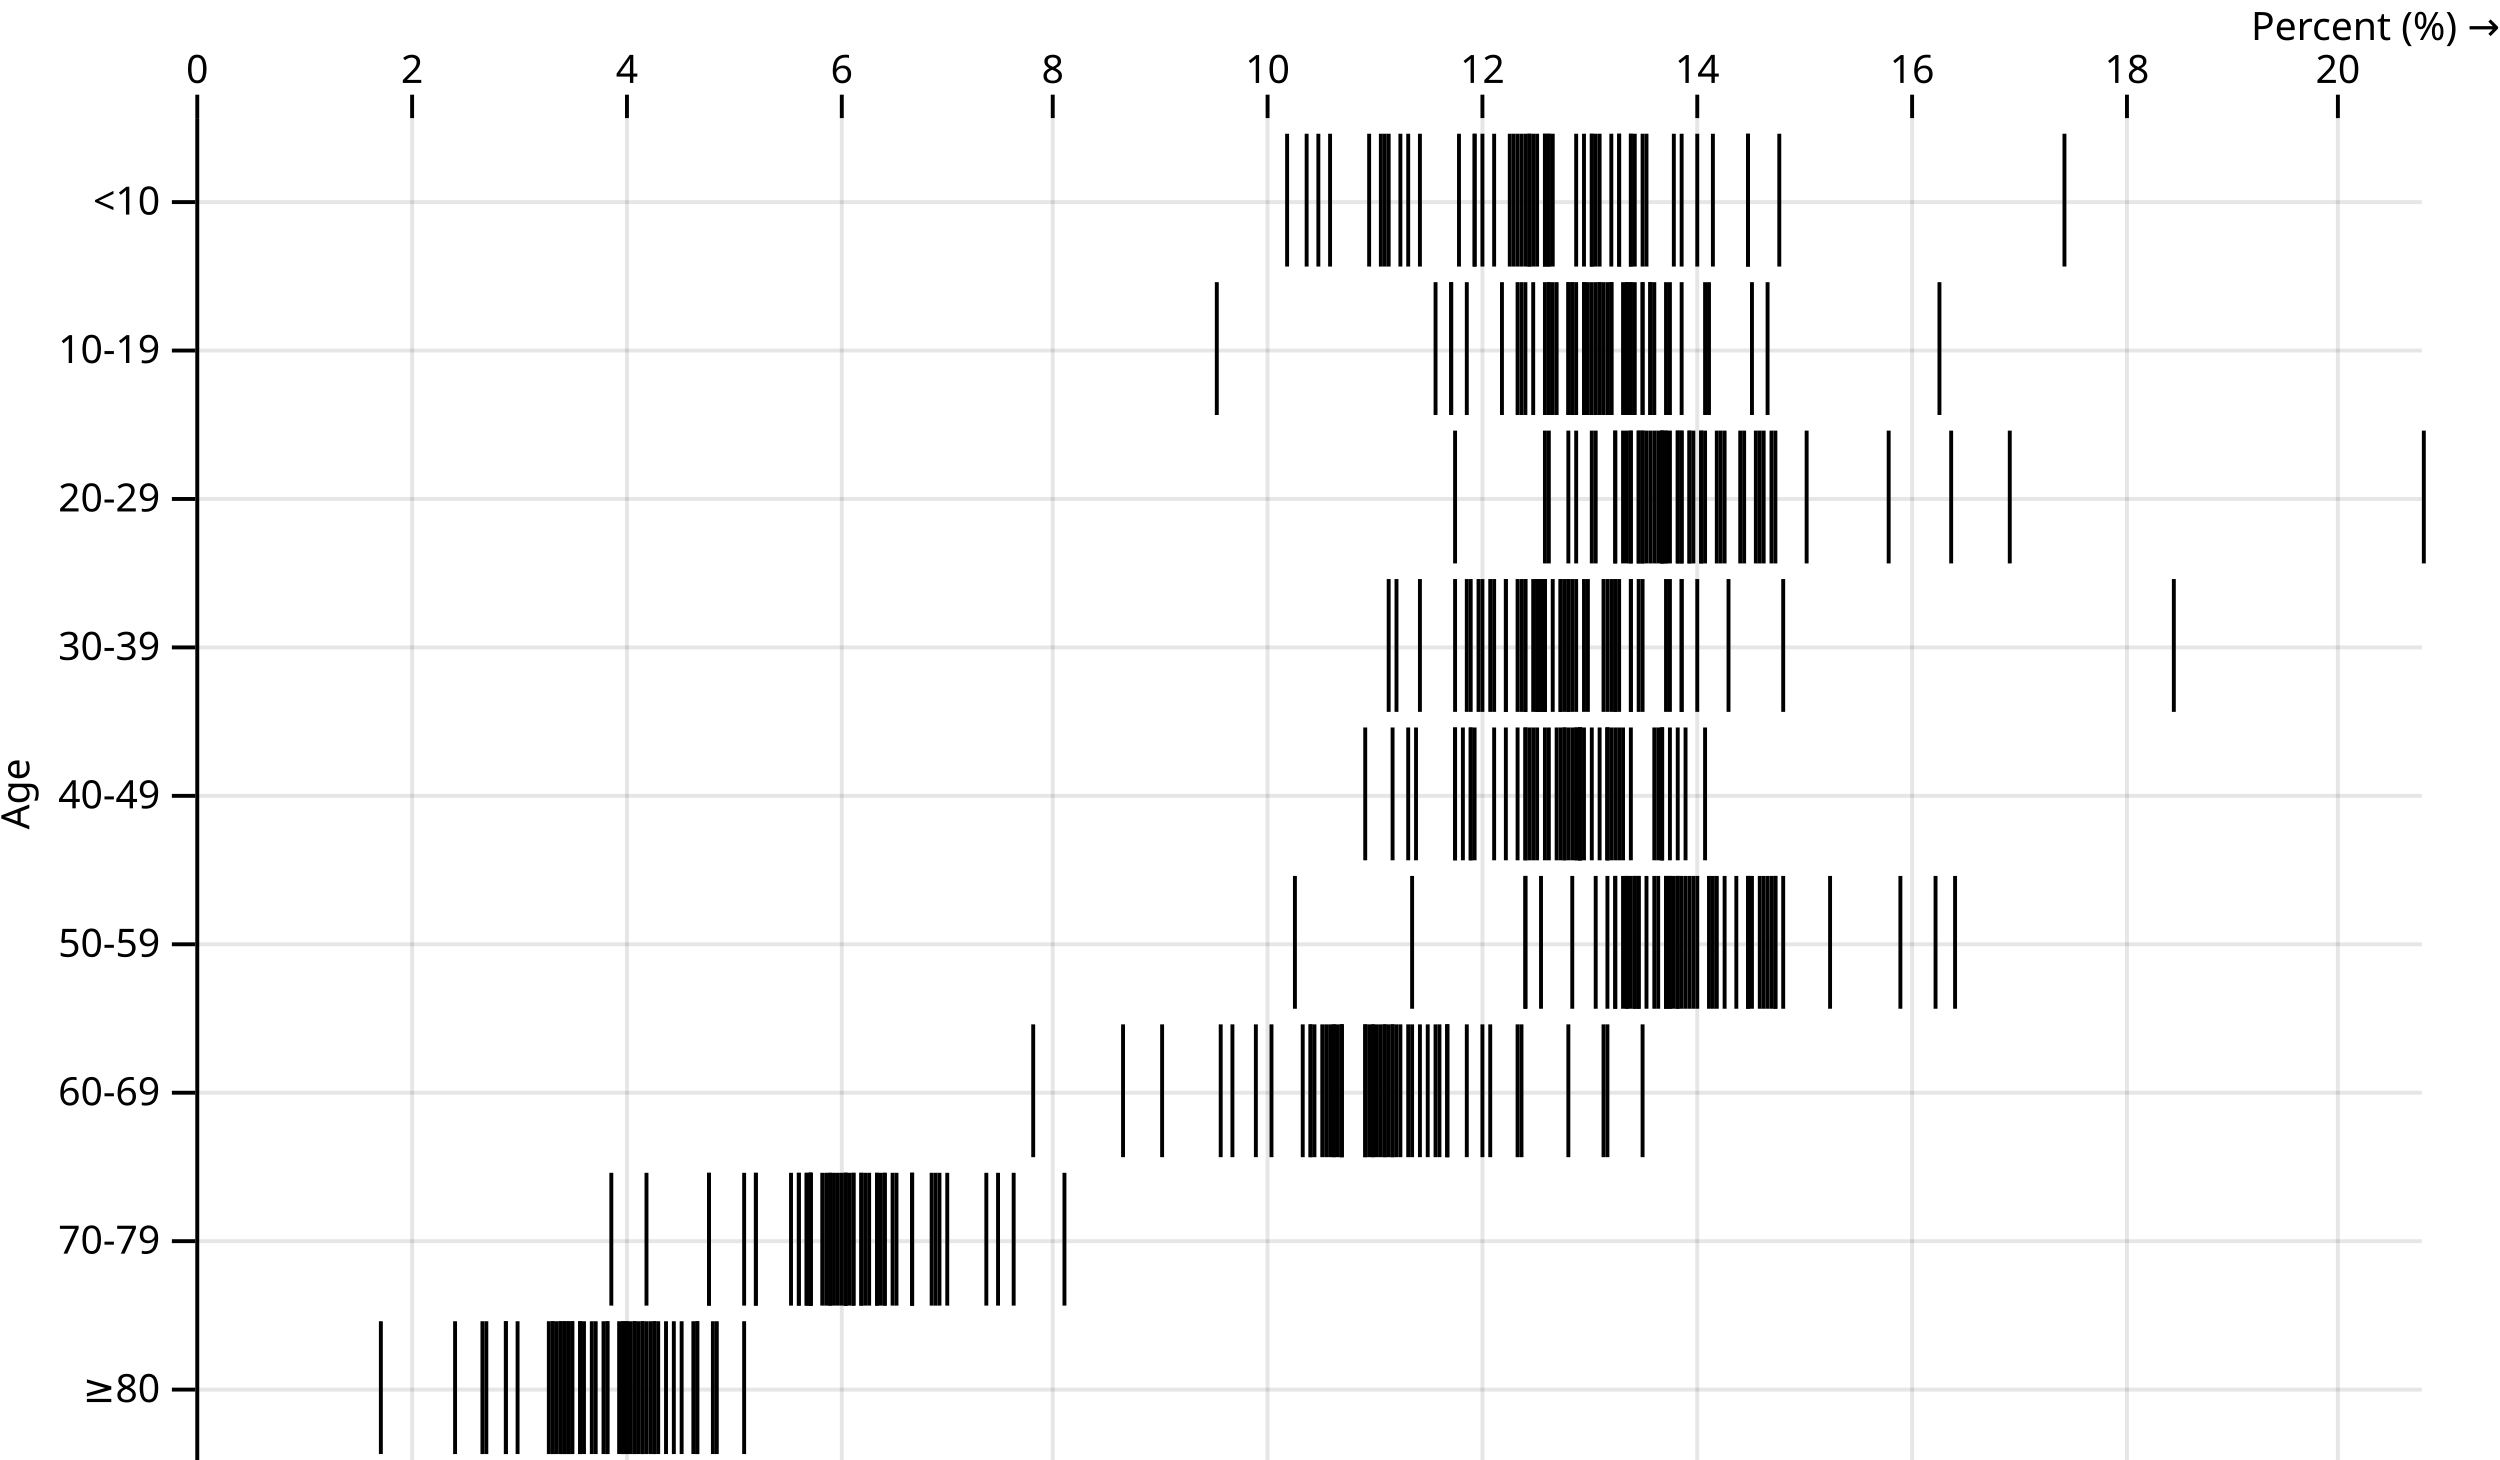
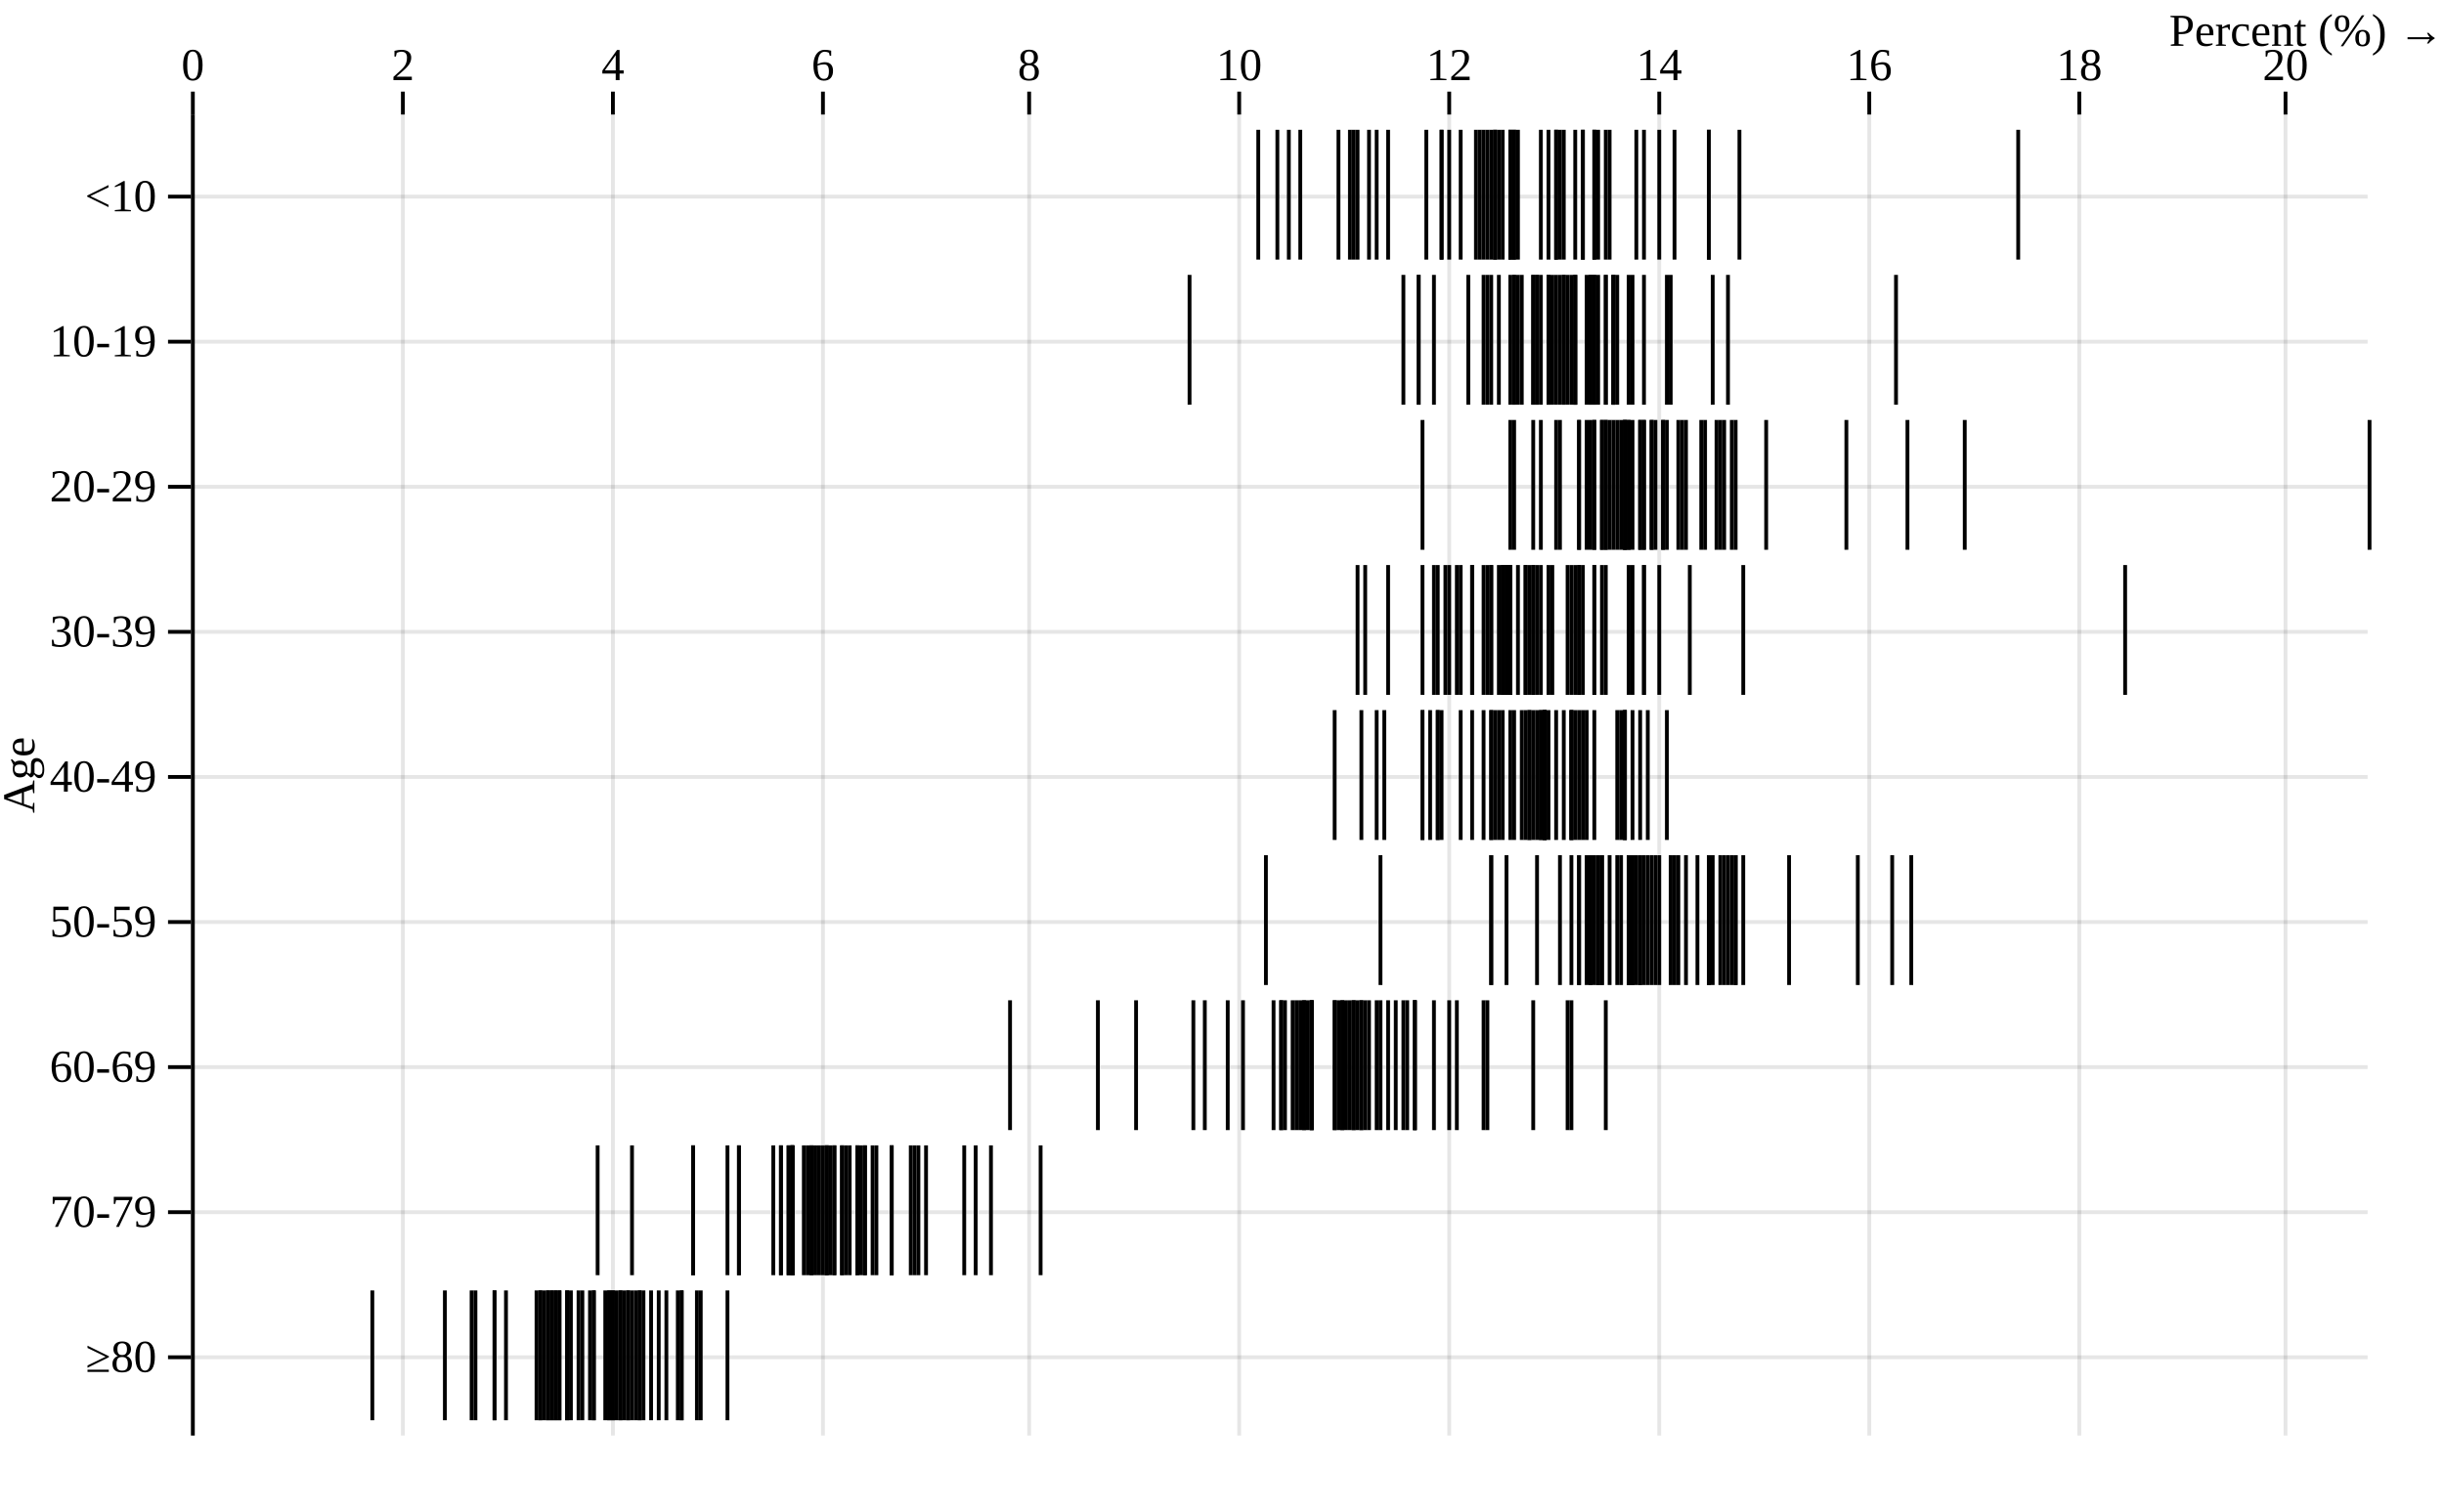
- <svg xmlns="http://www.w3.org/2000/svg" class="plot" fill="currentColor" text-anchor="middle" width="640" height="396" style="display: block; font-size: 10px; font-family: sans-serif; background: white; height: auto; max-width: 100%;">
-   <style>
-     .plot text {
-       white-space: pre;
-     }
-   </style>
+ <svg xmlns="http://www.w3.org/2000/svg" class="plot" fill="currentColor" text-anchor="middle" width="640" height="396" viewBox="0 0 640 396">
  <g transform="translate(50,0)" fill="none" text-anchor="end">
    <g class="tick" opacity="1" transform="translate(0,51.5)">
      <line stroke="currentColor" x2="-6" />
      <line stroke="currentColor" x2="570" stroke-opacity="0.1" />
      <text fill="currentColor" x="-9" dy="0.32em">&lt;10</text>
    </g>
    <g class="tick" opacity="1" transform="translate(0,89.5)">
      <line stroke="currentColor" x2="-6" />
      <line stroke="currentColor" x2="570" stroke-opacity="0.1" />
      <text fill="currentColor" x="-9" dy="0.32em">10-19</text>
    </g>
    <g class="tick" opacity="1" transform="translate(0,127.5)">
      <line stroke="currentColor" x2="-6" />
      <line stroke="currentColor" x2="570" stroke-opacity="0.1" />
      <text fill="currentColor" x="-9" dy="0.32em">20-29</text>
    </g>
    <g class="tick" opacity="1" transform="translate(0,165.5)">
      <line stroke="currentColor" x2="-6" />
      <line stroke="currentColor" x2="570" stroke-opacity="0.1" />
      <text fill="currentColor" x="-9" dy="0.32em">30-39</text>
    </g>
    <g class="tick" opacity="1" transform="translate(0,203.5)">
      <line stroke="currentColor" x2="-6" />
      <line stroke="currentColor" x2="570" stroke-opacity="0.1" />
      <text fill="currentColor" x="-9" dy="0.32em">40-49</text>
    </g>
    <g class="tick" opacity="1" transform="translate(0,241.5)">
      <line stroke="currentColor" x2="-6" />
      <line stroke="currentColor" x2="570" stroke-opacity="0.1" />
      <text fill="currentColor" x="-9" dy="0.32em">50-59</text>
    </g>
    <g class="tick" opacity="1" transform="translate(0,279.5)">
      <line stroke="currentColor" x2="-6" />
      <line stroke="currentColor" x2="570" stroke-opacity="0.1" />
      <text fill="currentColor" x="-9" dy="0.32em">60-69</text>
    </g>
    <g class="tick" opacity="1" transform="translate(0,317.5)">
      <line stroke="currentColor" x2="-6" />
      <line stroke="currentColor" x2="570" stroke-opacity="0.1" />
      <text fill="currentColor" x="-9" dy="0.32em">70-79</text>
    </g>
    <g class="tick" opacity="1" transform="translate(0,355.5)">
      <line stroke="currentColor" x2="-6" />
      <line stroke="currentColor" x2="570" stroke-opacity="0.1" />
      <text fill="currentColor" x="-9" dy="0.32em">≥80</text>
    </g>
    <text fill="currentColor" transform="translate(-50,203) rotate(-90)" dy="0.75em" text-anchor="middle">Age</text>
  </g>
  <g transform="translate(0,30)" fill="none" text-anchor="middle">
    <g class="tick" opacity="1" transform="translate(50.5,0)">
      <line stroke="currentColor" y2="-6" />
      <line stroke="currentColor" y2="346" stroke-opacity="0.1" />
      <text fill="currentColor" y="-9" dy="0em">0</text>
    </g>
    <g class="tick" opacity="1" transform="translate(105.5,0)">
      <line stroke="currentColor" y2="-6" />
      <line stroke="currentColor" y2="346" stroke-opacity="0.1" />
      <text fill="currentColor" y="-9" dy="0em">2</text>
    </g>
    <g class="tick" opacity="1" transform="translate(160.5,0)">
      <line stroke="currentColor" y2="-6" />
      <line stroke="currentColor" y2="346" stroke-opacity="0.1" />
      <text fill="currentColor" y="-9" dy="0em">4</text>
    </g>
    <g class="tick" opacity="1" transform="translate(215.5,0)">
      <line stroke="currentColor" y2="-6" />
      <line stroke="currentColor" y2="346" stroke-opacity="0.1" />
      <text fill="currentColor" y="-9" dy="0em">6</text>
    </g>
    <g class="tick" opacity="1" transform="translate(269.5,0)">
      <line stroke="currentColor" y2="-6" />
      <line stroke="currentColor" y2="346" stroke-opacity="0.1" />
      <text fill="currentColor" y="-9" dy="0em">8</text>
    </g>
    <g class="tick" opacity="1" transform="translate(324.5,0)">
      <line stroke="currentColor" y2="-6" />
      <line stroke="currentColor" y2="346" stroke-opacity="0.1" />
      <text fill="currentColor" y="-9" dy="0em">10</text>
    </g>
    <g class="tick" opacity="1" transform="translate(379.5,0)">
      <line stroke="currentColor" y2="-6" />
      <line stroke="currentColor" y2="346" stroke-opacity="0.1" />
      <text fill="currentColor" y="-9" dy="0em">12</text>
    </g>
    <g class="tick" opacity="1" transform="translate(434.5,0)">
      <line stroke="currentColor" y2="-6" />
      <line stroke="currentColor" y2="346" stroke-opacity="0.1" />
      <text fill="currentColor" y="-9" dy="0em">14</text>
    </g>
    <g class="tick" opacity="1" transform="translate(489.5,0)">
      <line stroke="currentColor" y2="-6" />
      <line stroke="currentColor" y2="346" stroke-opacity="0.1" />
      <text fill="currentColor" y="-9" dy="0em">16</text>
    </g>
    <g class="tick" opacity="1" transform="translate(544.5,0)">
      <line stroke="currentColor" y2="-6" />
      <line stroke="currentColor" y2="346" stroke-opacity="0.1" />
      <text fill="currentColor" y="-9" dy="0em">18</text>
    </g>
    <g class="tick" opacity="1" transform="translate(598.5,0)">
      <line stroke="currentColor" y2="-6" />
      <line stroke="currentColor" y2="346" stroke-opacity="0.1" />
      <text fill="currentColor" y="-9" dy="0em">20</text>
    </g>
    <text fill="currentColor" transform="translate(640,-30)" dy="1em" text-anchor="end">Percent (%) →</text>
  </g>
  <g stroke="currentColor" transform="translate(0.5,0)">
    <line x1="50" x2="50" y1="30" y2="376" />
  </g>
  <g stroke="currentColor" transform="translate(0.5,0)">
    <line x1="389" x2="389" y1="34" y2="68" />
    <line x1="447" x2="447" y1="34" y2="68" />
    <line x1="414" x2="414" y1="34" y2="68" />
    <line x1="412" x2="412" y1="34" y2="68" />
    <line x1="407" x2="407" y1="34" y2="68" />
    <line x1="403" x2="403" y1="34" y2="68" />
    <line x1="355" x2="355" y1="34" y2="68" />
    <line x1="379" x2="379" y1="34" y2="68" />
    <line x1="360" x2="360" y1="34" y2="68" />
    <line x1="354" x2="354" y1="34" y2="68" />
    <line x1="420" x2="420" y1="34" y2="68" />
    <line x1="392" x2="392" y1="34" y2="68" />
    <line x1="447" x2="447" y1="34" y2="68" />
    <line x1="396" x2="396" y1="34" y2="68" />
    <line x1="409" x2="409" y1="34" y2="68" />
    <line x1="405" x2="405" y1="34" y2="68" />
    <line x1="430" x2="430" y1="34" y2="68" />
    <line x1="395" x2="395" y1="34" y2="68" />
    <line x1="417" x2="417" y1="34" y2="68" />
    <line x1="334" x2="334" y1="34" y2="68" />
    <line x1="391" x2="391" y1="34" y2="68" />
    <line x1="350" x2="350" y1="34" y2="68" />
    <line x1="377" x2="377" y1="34" y2="68" />
    <line x1="408" x2="408" y1="34" y2="68" />
    <line x1="417" x2="417" y1="34" y2="68" />
    <line x1="396" x2="396" y1="34" y2="68" />
    <line x1="388" x2="388" y1="34" y2="68" />
    <line x1="434" x2="434" y1="34" y2="68" />
    <line x1="407" x2="407" y1="34" y2="68" />
    <line x1="337" x2="337" y1="34" y2="68" />
    <line x1="382" x2="382" y1="34" y2="68" />
    <line x1="414" x2="414" y1="34" y2="68" />
    <line x1="373" x2="373" y1="34" y2="68" />
    <line x1="395" x2="395" y1="34" y2="68" />
    <line x1="421" x2="421" y1="34" y2="68" />
    <line x1="387" x2="387" y1="34" y2="68" />
    <line x1="428" x2="428" y1="34" y2="68" />
    <line x1="377" x2="377" y1="34" y2="68" />
    <line x1="363" x2="363" y1="34" y2="68" />
    <line x1="340" x2="340" y1="34" y2="68" />
    <line x1="390" x2="390" y1="34" y2="68" />
    <line x1="438" x2="438" y1="34" y2="68" />
    <line x1="393" x2="393" y1="34" y2="68" />
    <line x1="455" x2="455" y1="34" y2="68" />
    <line x1="528" x2="528" y1="34" y2="68" />
    <line x1="329" x2="329" y1="34" y2="68" />
    <line x1="391" x2="391" y1="34" y2="68" />
    <line x1="397" x2="397" y1="34" y2="68" />
    <line x1="358" x2="358" y1="34" y2="68" />
    <line x1="386" x2="386" y1="34" y2="68" />
    <line x1="418" x2="418" y1="34" y2="68" />
    <line x1="353" x2="353" y1="34" y2="68" />
    <line x1="412" x2="412" y1="72" y2="106" />
    <line x1="422" x2="422" y1="72" y2="106" />
    <line x1="422" x2="422" y1="72" y2="106" />
    <line x1="417" x2="417" y1="72" y2="106" />
    <line x1="417" x2="417" y1="72" y2="106" />
    <line x1="407" x2="407" y1="72" y2="106" />
    <line x1="418" x2="418" y1="72" y2="106" />
    <line x1="396" x2="396" y1="72" y2="106" />
    <line x1="311" x2="311" y1="72" y2="106" />
    <line x1="371" x2="371" y1="72" y2="106" />
    <line x1="436" x2="436" y1="72" y2="106" />
    <line x1="367" x2="367" y1="72" y2="106" />
    <line x1="452" x2="452" y1="72" y2="106" />
    <line x1="416" x2="416" y1="72" y2="106" />
    <line x1="427" x2="427" y1="72" y2="106" />
    <line x1="420" x2="420" y1="72" y2="106" />
    <line x1="430" x2="430" y1="72" y2="106" />
    <line x1="408" x2="408" y1="72" y2="106" />
    <line x1="412" x2="412" y1="72" y2="106" />
    <line x1="371" x2="371" y1="72" y2="106" />
    <line x1="402" x2="402" y1="72" y2="106" />
    <line x1="401" x2="401" y1="72" y2="106" />
    <line x1="416" x2="416" y1="72" y2="106" />
    <line x1="409" x2="409" y1="72" y2="106" />
    <line x1="437" x2="437" y1="72" y2="106" />
    <line x1="409" x2="409" y1="72" y2="106" />
    <line x1="388" x2="388" y1="72" y2="106" />
    <line x1="426" x2="426" y1="72" y2="106" />
    <line x1="398" x2="398" y1="72" y2="106" />
    <line x1="396" x2="396" y1="72" y2="106" />
    <line x1="405" x2="405" y1="72" y2="106" />
    <line x1="422" x2="422" y1="72" y2="106" />
    <line x1="390" x2="390" y1="72" y2="106" />
    <line x1="411" x2="411" y1="72" y2="106" />
    <line x1="389" x2="389" y1="72" y2="106" />
    <line x1="412" x2="412" y1="72" y2="106" />
    <line x1="420" x2="420" y1="72" y2="106" />
    <line x1="384" x2="384" y1="72" y2="106" />
    <line x1="395" x2="395" y1="72" y2="106" />
    <line x1="406" x2="406" y1="72" y2="106" />
    <line x1="401" x2="401" y1="72" y2="106" />
    <line x1="415" x2="415" y1="72" y2="106" />
    <line x1="403" x2="403" y1="72" y2="106" />
    <line x1="448" x2="448" y1="72" y2="106" />
    <line x1="496" x2="496" y1="72" y2="106" />
    <line x1="397" x2="397" y1="72" y2="106" />
    <line x1="402" x2="402" y1="72" y2="106" />
    <line x1="392" x2="392" y1="72" y2="106" />
    <line x1="375" x2="375" y1="72" y2="106" />
    <line x1="410" x2="410" y1="72" y2="106" />
    <line x1="405" x2="405" y1="72" y2="106" />
    <line x1="423" x2="423" y1="72" y2="106" />
    <line x1="425" x2="425" y1="110" y2="144" />
    <line x1="499" x2="499" y1="110" y2="144" />
    <line x1="433" x2="433" y1="110" y2="144" />
    <line x1="419" x2="419" y1="110" y2="144" />
    <line x1="462" x2="462" y1="110" y2="144" />
    <line x1="449" x2="449" y1="110" y2="144" />
    <line x1="403" x2="403" y1="110" y2="144" />
    <line x1="424" x2="424" y1="110" y2="144" />
    <line x1="620" x2="620" y1="110" y2="144" />
    <line x1="407" x2="407" y1="110" y2="144" />
    <line x1="435" x2="435" y1="110" y2="144" />
    <line x1="446" x2="446" y1="110" y2="144" />
    <line x1="417" x2="417" y1="110" y2="144" />
    <line x1="432" x2="432" y1="110" y2="144" />
    <line x1="427" x2="427" y1="110" y2="144" />
    <line x1="420" x2="420" y1="110" y2="144" />
    <line x1="435" x2="435" y1="110" y2="144" />
    <line x1="419" x2="419" y1="110" y2="144" />
    <line x1="454" x2="454" y1="110" y2="144" />
    <line x1="372" x2="372" y1="110" y2="144" />
    <line x1="425" x2="425" y1="110" y2="144" />
    <line x1="445" x2="445" y1="110" y2="144" />
    <line x1="420" x2="420" y1="110" y2="144" />
    <line x1="416" x2="416" y1="110" y2="144" />
    <line x1="430" x2="430" y1="110" y2="144" />
    <line x1="426" x2="426" y1="110" y2="144" />
    <line x1="415" x2="415" y1="110" y2="144" />
    <line x1="430" x2="430" y1="110" y2="144" />
    <line x1="429" x2="429" y1="110" y2="144" />
    <line x1="396" x2="396" y1="110" y2="144" />
    <line x1="401" x2="401" y1="110" y2="144" />
    <line x1="432" x2="432" y1="110" y2="144" />
    <line x1="453" x2="453" y1="110" y2="144" />
    <line x1="422" x2="422" y1="110" y2="144" />
    <line x1="514" x2="514" y1="110" y2="144" />
    <line x1="413" x2="413" y1="110" y2="144" />
    <line x1="441" x2="441" y1="110" y2="144" />
    <line x1="421" x2="421" y1="110" y2="144" />
    <line x1="417" x2="417" y1="110" y2="144" />
    <line x1="450" x2="450" y1="110" y2="144" />
    <line x1="429" x2="429" y1="110" y2="144" />
    <line x1="426" x2="426" y1="110" y2="144" />
    <line x1="425" x2="425" y1="110" y2="144" />
    <line x1="451" x2="451" y1="110" y2="144" />
    <line x1="483" x2="483" y1="110" y2="144" />
    <line x1="408" x2="408" y1="110" y2="144" />
    <line x1="436" x2="436" y1="110" y2="144" />
    <line x1="439" x2="439" y1="110" y2="144" />
    <line x1="395" x2="395" y1="110" y2="144" />
    <line x1="413" x2="413" y1="110" y2="144" />
    <line x1="440" x2="440" y1="110" y2="144" />
    <line x1="423" x2="423" y1="110" y2="144" />
    <line x1="392" x2="392" y1="148" y2="182" />
    <line x1="430" x2="430" y1="148" y2="182" />
    <line x1="399" x2="399" y1="148" y2="182" />
    <line x1="395" x2="395" y1="148" y2="182" />
    <line x1="430" x2="430" y1="148" y2="182" />
    <line x1="442" x2="442" y1="148" y2="182" />
    <line x1="375" x2="375" y1="148" y2="182" />
    <line x1="385" x2="385" y1="148" y2="182" />
    <line x1="556" x2="556" y1="148" y2="182" />
    <line x1="382" x2="382" y1="148" y2="182" />
    <line x1="419" x2="419" y1="148" y2="182" />
    <line x1="414" x2="414" y1="148" y2="182" />
    <line x1="401" x2="401" y1="148" y2="182" />
    <line x1="417" x2="417" y1="148" y2="182" />
    <line x1="394" x2="394" y1="148" y2="182" />
    <line x1="389" x2="389" y1="148" y2="182" />
    <line x1="399" x2="399" y1="148" y2="182" />
    <line x1="397" x2="397" y1="148" y2="182" />
    <line x1="413" x2="413" y1="148" y2="182" />
    <line x1="355" x2="355" y1="148" y2="182" />
    <line x1="411" x2="411" y1="148" y2="182" />
    <line x1="395" x2="395" y1="148" y2="182" />
    <line x1="372" x2="372" y1="148" y2="182" />
    <line x1="410" x2="410" y1="148" y2="182" />
    <line x1="394" x2="394" y1="148" y2="182" />
    <line x1="395" x2="395" y1="148" y2="182" />
    <line x1="385" x2="385" y1="148" y2="182" />
    <line x1="406" x2="406" y1="148" y2="182" />
    <line x1="427" x2="427" y1="148" y2="182" />
    <line x1="363" x2="363" y1="148" y2="182" />
    <line x1="402" x2="402" y1="148" y2="182" />
    <line x1="393" x2="393" y1="148" y2="182" />
    <line x1="413" x2="413" y1="148" y2="182" />
    <line x1="400" x2="400" y1="148" y2="182" />
    <line x1="403" x2="403" y1="148" y2="182" />
    <line x1="381" x2="381" y1="148" y2="182" />
    <line x1="405" x2="405" y1="148" y2="182" />
    <line x1="420" x2="420" y1="148" y2="182" />
    <line x1="376" x2="376" y1="148" y2="182" />
    <line x1="379" x2="379" y1="148" y2="182" />
    <line x1="388" x2="388" y1="148" y2="182" />
    <line x1="390" x2="390" y1="148" y2="182" />
    <line x1="401" x2="401" y1="148" y2="182" />
    <line x1="434" x2="434" y1="148" y2="182" />
    <line x1="456" x2="456" y1="148" y2="182" />
    <line x1="357" x2="357" y1="148" y2="182" />
    <line x1="417" x2="417" y1="148" y2="182" />
    <line x1="426" x2="426" y1="148" y2="182" />
    <line x1="378" x2="378" y1="148" y2="182" />
    <line x1="390" x2="390" y1="148" y2="182" />
    <line x1="412" x2="412" y1="148" y2="182" />
    <line x1="393" x2="393" y1="148" y2="182" />
    <line x1="404" x2="404" y1="186" y2="220" />
    <line x1="391" x2="391" y1="186" y2="220" />
    <line x1="390" x2="390" y1="186" y2="220" />
    <line x1="392" x2="392" y1="186" y2="220" />
    <line x1="417" x2="417" y1="186" y2="220" />
    <line x1="411" x2="411" y1="186" y2="220" />
    <line x1="429" x2="429" y1="186" y2="220" />
    <line x1="395" x2="395" y1="186" y2="220" />
    <line x1="385" x2="385" y1="186" y2="220" />
    <line x1="404" x2="404" y1="186" y2="220" />
    <line x1="431" x2="431" y1="186" y2="220" />
    <line x1="393" x2="393" y1="186" y2="220" />
    <line x1="376" x2="376" y1="186" y2="220" />
    <line x1="412" x2="412" y1="186" y2="220" />
    <line x1="401" x2="401" y1="186" y2="220" />
    <line x1="377" x2="377" y1="186" y2="220" />
    <line x1="376" x2="376" y1="186" y2="220" />
    <line x1="411" x2="411" y1="186" y2="220" />
    <line x1="388" x2="388" y1="186" y2="220" />
    <line x1="415" x2="415" y1="186" y2="220" />
    <line x1="425" x2="425" y1="186" y2="220" />
    <line x1="423" x2="423" y1="186" y2="220" />
    <line x1="405" x2="405" y1="186" y2="220" />
    <line x1="398" x2="398" y1="186" y2="220" />
    <line x1="396" x2="396" y1="186" y2="220" />
    <line x1="390" x2="390" y1="186" y2="220" />
    <line x1="362" x2="362" y1="186" y2="220" />
    <line x1="374" x2="374" y1="186" y2="220" />
    <line x1="424" x2="424" y1="186" y2="220" />
    <line x1="427" x2="427" y1="186" y2="220" />
    <line x1="436" x2="436" y1="186" y2="220" />
    <line x1="372" x2="372" y1="186" y2="220" />
    <line x1="414" x2="414" y1="186" y2="220" />
    <line x1="425" x2="425" y1="186" y2="220" />
    <line x1="349" x2="349" y1="186" y2="220" />
    <line x1="403" x2="403" y1="186" y2="220" />
    <line x1="382" x2="382" y1="186" y2="220" />
    <line x1="400" x2="400" y1="186" y2="220" />
    <line x1="403" x2="403" y1="186" y2="220" />
    <line x1="409" x2="409" y1="186" y2="220" />
    <line x1="402" x2="402" y1="186" y2="220" />
    <line x1="360" x2="360" y1="186" y2="220" />
    <line x1="413" x2="413" y1="186" y2="220" />
    <line x1="411" x2="411" y1="186" y2="220" />
    <line x1="356" x2="356" y1="186" y2="220" />
    <line x1="400" x2="400" y1="186" y2="220" />
    <line x1="425" x2="425" y1="186" y2="220" />
    <line x1="407" x2="407" y1="186" y2="220" />
    <line x1="404" x2="404" y1="186" y2="220" />
    <line x1="399" x2="399" y1="186" y2="220" />
    <line x1="372" x2="372" y1="186" y2="220" />
    <line x1="404" x2="404" y1="186" y2="220" />
    <line x1="432" x2="432" y1="224" y2="258" />
    <line x1="439" x2="439" y1="224" y2="258" />
    <line x1="390" x2="390" y1="224" y2="258" />
    <line x1="415" x2="415" y1="224" y2="258" />
    <line x1="408" x2="408" y1="224" y2="258" />
    <line x1="421" x2="421" y1="224" y2="258" />
    <line x1="468" x2="468" y1="224" y2="258" />
    <line x1="441" x2="441" y1="224" y2="258" />
    <line x1="361" x2="361" y1="224" y2="258" />
    <line x1="430" x2="430" y1="224" y2="258" />
    <line x1="413" x2="413" y1="224" y2="258" />
    <line x1="416" x2="416" y1="224" y2="258" />
    <line x1="394" x2="394" y1="224" y2="258" />
    <line x1="428" x2="428" y1="224" y2="258" />
    <line x1="429" x2="429" y1="224" y2="258" />
    <line x1="427" x2="427" y1="224" y2="258" />
    <line x1="419" x2="419" y1="224" y2="258" />
    <line x1="437" x2="437" y1="224" y2="258" />
    <line x1="423" x2="423" y1="224" y2="258" />
    <line x1="495" x2="495" y1="224" y2="258" />
    <line x1="447" x2="447" y1="224" y2="258" />
    <line x1="448" x2="448" y1="224" y2="258" />
    <line x1="453" x2="453" y1="224" y2="258" />
    <line x1="444" x2="444" y1="224" y2="258" />
    <line x1="417" x2="417" y1="224" y2="258" />
    <line x1="438" x2="438" y1="224" y2="258" />
    <line x1="451" x2="451" y1="224" y2="258" />
    <line x1="416" x2="416" y1="224" y2="258" />
    <line x1="411" x2="411" y1="224" y2="258" />
    <line x1="500" x2="500" y1="224" y2="258" />
    <line x1="452" x2="452" y1="224" y2="258" />
    <line x1="419" x2="419" y1="224" y2="258" />
    <line x1="434" x2="434" y1="224" y2="258" />
    <line x1="424" x2="424" y1="224" y2="258" />
    <line x1="418" x2="418" y1="224" y2="258" />
    <line x1="447" x2="447" y1="224" y2="258" />
    <line x1="413" x2="413" y1="224" y2="258" />
    <line x1="418" x2="418" y1="224" y2="258" />
    <line x1="454" x2="454" y1="224" y2="258" />
    <line x1="456" x2="456" y1="224" y2="258" />
    <line x1="426" x2="426" y1="224" y2="258" />
    <line x1="427" x2="427" y1="224" y2="258" />
    <line x1="429" x2="429" y1="224" y2="258" />
    <line x1="390" x2="390" y1="224" y2="258" />
    <line x1="331" x2="331" y1="224" y2="258" />
    <line x1="486" x2="486" y1="224" y2="258" />
    <line x1="433" x2="433" y1="224" y2="258" />
    <line x1="426" x2="426" y1="224" y2="258" />
    <line x1="450" x2="450" y1="224" y2="258" />
    <line x1="454" x2="454" y1="224" y2="258" />
    <line x1="431" x2="431" y1="224" y2="258" />
    <line x1="402" x2="402" y1="224" y2="258" />
    <line x1="361" x2="361" y1="262" y2="296" />
    <line x1="312" x2="312" y1="262" y2="296" />
    <line x1="351" x2="351" y1="262" y2="296" />
    <line x1="355" x2="355" y1="262" y2="296" />
    <line x1="315" x2="315" y1="262" y2="296" />
    <line x1="338" x2="338" y1="262" y2="296" />
    <line x1="356" x2="356" y1="262" y2="296" />
    <line x1="375" x2="375" y1="262" y2="296" />
    <line x1="287" x2="287" y1="262" y2="296" />
    <line x1="381" x2="381" y1="262" y2="296" />
    <line x1="321" x2="321" y1="262" y2="296" />
    <line x1="370" x2="370" y1="262" y2="296" />
    <line x1="351" x2="351" y1="262" y2="296" />
    <line x1="333" x2="333" y1="262" y2="296" />
    <line x1="343" x2="343" y1="262" y2="296" />
    <line x1="354" x2="354" y1="262" y2="296" />
    <line x1="335" x2="335" y1="262" y2="296" />
    <line x1="358" x2="358" y1="262" y2="296" />
    <line x1="339" x2="339" y1="262" y2="296" />
    <line x1="420" x2="420" y1="262" y2="296" />
    <line x1="343" x2="343" y1="262" y2="296" />
    <line x1="350" x2="350" y1="262" y2="296" />
    <line x1="368" x2="368" y1="262" y2="296" />
    <line x1="340" x2="340" y1="262" y2="296" />
    <line x1="343" x2="343" y1="262" y2="296" />
    <line x1="353" x2="353" y1="262" y2="296" />
    <line x1="401" x2="401" y1="262" y2="296" />
    <line x1="335" x2="335" y1="262" y2="296" />
    <line x1="349" x2="349" y1="262" y2="296" />
    <line x1="389" x2="389" y1="262" y2="296" />
    <line x1="341" x2="341" y1="262" y2="296" />
    <line x1="365" x2="365" y1="262" y2="296" />
    <line x1="342" x2="342" y1="262" y2="296" />
    <line x1="352" x2="352" y1="262" y2="296" />
    <line x1="325" x2="325" y1="262" y2="296" />
    <line x1="363" x2="363" y1="262" y2="296" />
    <line x1="336" x2="336" y1="262" y2="296" />
    <line x1="388" x2="388" y1="262" y2="296" />
    <line x1="370" x2="370" y1="262" y2="296" />
    <line x1="356" x2="356" y1="262" y2="296" />
    <line x1="379" x2="379" y1="262" y2="296" />
    <line x1="349" x2="349" y1="262" y2="296" />
    <line x1="360" x2="360" y1="262" y2="296" />
    <line x1="297" x2="297" y1="262" y2="296" />
    <line x1="264" x2="264" y1="262" y2="296" />
    <line x1="410" x2="410" y1="262" y2="296" />
    <line x1="341" x2="341" y1="262" y2="296" />
    <line x1="354" x2="354" y1="262" y2="296" />
    <line x1="411" x2="411" y1="262" y2="296" />
    <line x1="357" x2="357" y1="262" y2="296" />
    <line x1="367" x2="367" y1="262" y2="296" />
    <line x1="370" x2="370" y1="262" y2="296" />
    <line x1="229" x2="229" y1="300" y2="334" />
    <line x1="156" x2="156" y1="300" y2="334" />
    <line x1="240" x2="240" y1="300" y2="334" />
    <line x1="233" x2="233" y1="300" y2="334" />
    <line x1="193" x2="193" y1="300" y2="334" />
    <line x1="190" x2="190" y1="300" y2="334" />
    <line x1="216" x2="216" y1="300" y2="334" />
    <line x1="242" x2="242" y1="300" y2="334" />
    <line x1="181" x2="181" y1="300" y2="334" />
    <line x1="272" x2="272" y1="300" y2="334" />
    <line x1="193" x2="193" y1="300" y2="334" />
    <line x1="216" x2="216" y1="300" y2="334" />
    <line x1="214" x2="214" y1="300" y2="334" />
    <line x1="206" x2="206" y1="300" y2="334" />
    <line x1="210" x2="210" y1="300" y2="334" />
    <line x1="224" x2="224" y1="300" y2="334" />
    <line x1="207" x2="207" y1="300" y2="334" />
    <line x1="220" x2="220" y1="300" y2="334" />
    <line x1="207" x2="207" y1="300" y2="334" />
    <line x1="252" x2="252" y1="300" y2="334" />
    <line x1="202" x2="202" y1="300" y2="334" />
    <line x1="213" x2="213" y1="300" y2="334" />
    <line x1="221" x2="221" y1="300" y2="334" />
    <line x1="207" x2="207" y1="300" y2="334" />
    <line x1="216" x2="216" y1="300" y2="334" />
    <line x1="226" x2="226" y1="300" y2="334" />
    <line x1="239" x2="239" y1="300" y2="334" />
    <line x1="207" x2="207" y1="300" y2="334" />
    <line x1="218" x2="218" y1="300" y2="334" />
    <line x1="225" x2="225" y1="300" y2="334" />
    <line x1="211" x2="211" y1="300" y2="334" />
    <line x1="228" x2="228" y1="300" y2="334" />
    <line x1="212" x2="212" y1="300" y2="334" />
    <line x1="218" x2="218" y1="300" y2="334" />
    <line x1="204" x2="204" y1="300" y2="334" />
    <line x1="222" x2="222" y1="300" y2="334" />
    <line x1="220" x2="220" y1="300" y2="334" />
    <line x1="226" x2="226" y1="300" y2="334" />
    <line x1="233" x2="233" y1="300" y2="334" />
    <line x1="215" x2="215" y1="300" y2="334" />
    <line x1="233" x2="233" y1="300" y2="334" />
    <line x1="212" x2="212" y1="300" y2="334" />
    <line x1="224" x2="224" y1="300" y2="334" />
    <line x1="181" x2="181" y1="300" y2="334" />
    <line x1="165" x2="165" y1="300" y2="334" />
    <line x1="238" x2="238" y1="300" y2="334" />
    <line x1="207" x2="207" y1="300" y2="334" />
    <line x1="206" x2="206" y1="300" y2="334" />
    <line x1="255" x2="255" y1="300" y2="334" />
    <line x1="217" x2="217" y1="300" y2="334" />
    <line x1="204" x2="204" y1="300" y2="334" />
    <line x1="259" x2="259" y1="300" y2="334" />
    <line x1="149" x2="149" y1="338" y2="372" />
    <line x1="97" x2="97" y1="338" y2="372" />
    <line x1="154" x2="154" y1="338" y2="372" />
    <line x1="155" x2="155" y1="338" y2="372" />
    <line x1="143" x2="143" y1="338" y2="372" />
    <line x1="129" x2="129" y1="338" y2="372" />
    <line x1="172" x2="172" y1="338" y2="372" />
    <line x1="155" x2="155" y1="338" y2="372" />
    <line x1="132" x2="132" y1="338" y2="372" />
    <line x1="190" x2="190" y1="338" y2="372" />
    <line x1="123" x2="123" y1="338" y2="372" />
    <line x1="178" x2="178" y1="338" y2="372" />
    <line x1="141" x2="141" y1="338" y2="372" />
    <line x1="152" x2="152" y1="338" y2="372" />
    <line x1="151" x2="151" y1="338" y2="372" />
    <line x1="177" x2="177" y1="338" y2="372" />
    <line x1="161" x2="161" y1="338" y2="372" />
    <line x1="146" x2="146" y1="338" y2="372" />
    <line x1="140" x2="140" y1="338" y2="372" />
    <line x1="178" x2="178" y1="338" y2="372" />
    <line x1="146" x2="146" y1="338" y2="372" />
    <line x1="167" x2="167" y1="338" y2="372" />
    <line x1="160" x2="160" y1="338" y2="372" />
    <line x1="159" x2="159" y1="338" y2="372" />
    <line x1="142" x2="142" y1="338" y2="372" />
    <line x1="160" x2="160" y1="338" y2="372" />
    <line x1="162" x2="162" y1="338" y2="372" />
    <line x1="164" x2="164" y1="338" y2="372" />
    <line x1="129" x2="129" y1="338" y2="372" />
    <line x1="159" x2="159" y1="338" y2="372" />
    <line x1="163" x2="163" y1="338" y2="372" />
    <line x1="148" x2="148" y1="338" y2="372" />
    <line x1="162" x2="162" y1="338" y2="372" />
    <line x1="144" x2="144" y1="338" y2="372" />
    <line x1="170" x2="170" y1="338" y2="372" />
    <line x1="164" x2="164" y1="338" y2="372" />
    <line x1="148" x2="148" y1="338" y2="372" />
    <line x1="158" x2="158" y1="338" y2="372" />
    <line x1="182" x2="182" y1="338" y2="372" />
    <line x1="183" x2="183" y1="338" y2="372" />
    <line x1="145" x2="145" y1="338" y2="372" />
    <line x1="174" x2="174" y1="338" y2="372" />
    <line x1="145" x2="145" y1="338" y2="372" />
    <line x1="124" x2="124" y1="338" y2="372" />
    <line x1="116" x2="116" y1="338" y2="372" />
    <line x1="167" x2="167" y1="338" y2="372" />
    <line x1="141" x2="141" y1="338" y2="372" />
    <line x1="144" x2="144" y1="338" y2="372" />
    <line x1="168" x2="168" y1="338" y2="372" />
    <line x1="165" x2="165" y1="338" y2="372" />
    <line x1="143" x2="143" y1="338" y2="372" />
    <line x1="166" x2="166" y1="338" y2="372" />
  </g>
</svg>
